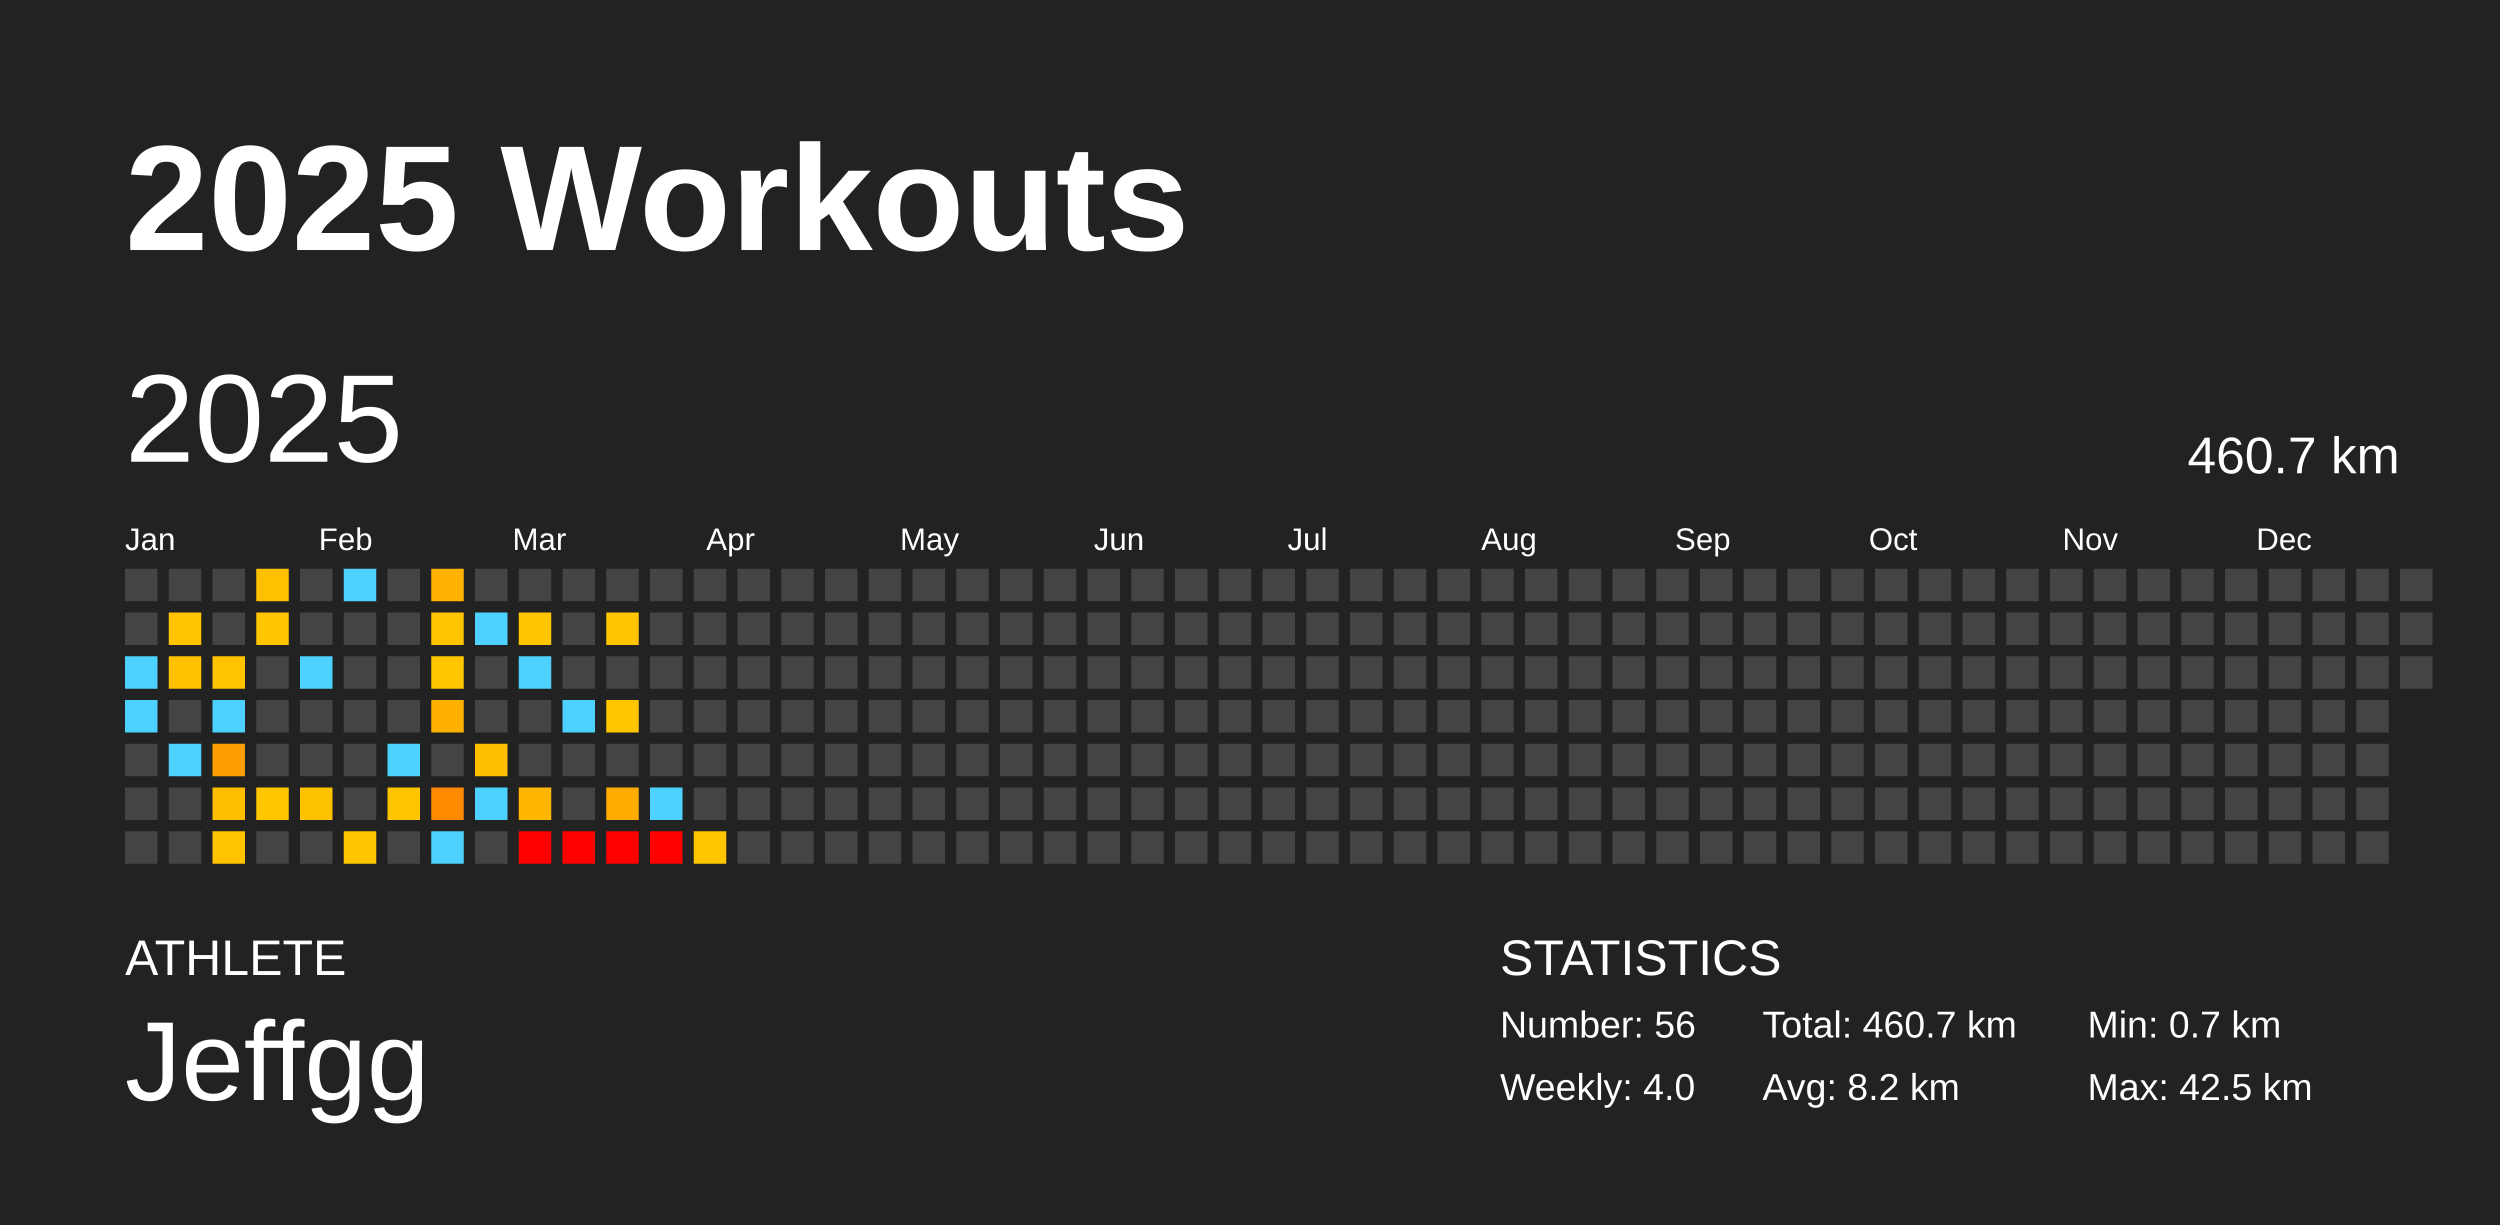
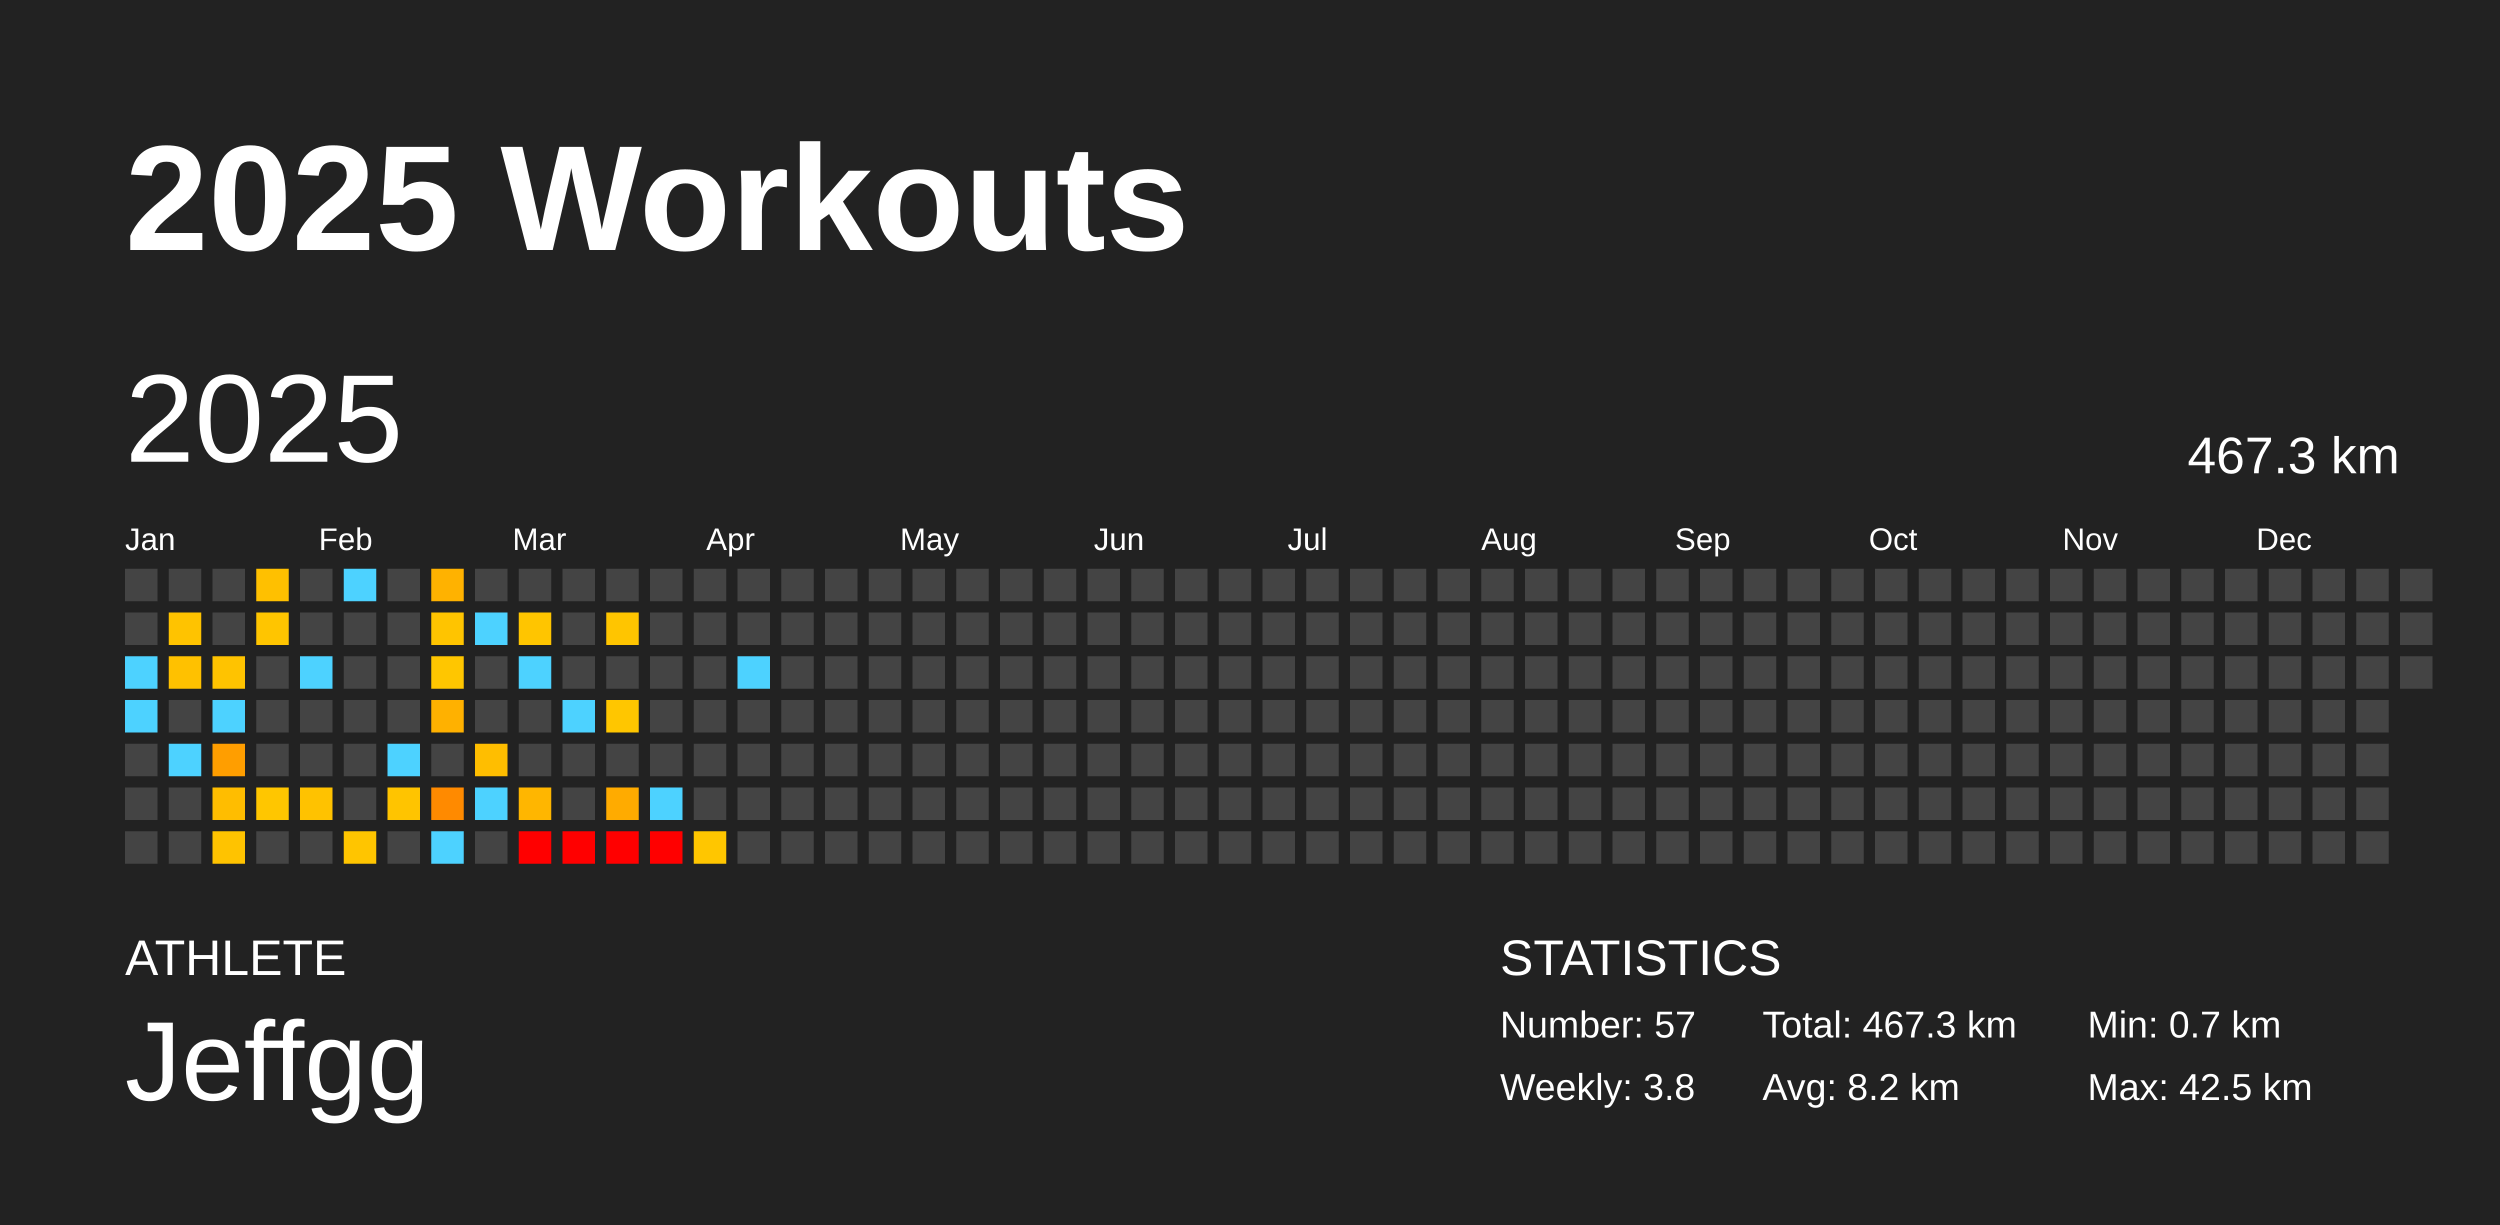
<svg xmlns="http://www.w3.org/2000/svg" baseProfile="full" height="98mm" version="1.1" viewBox="0,0,200,98" width="200mm">
  <defs />
  <rect fill="#222222" height="98" width="200" x="0" y="0" />
  <text fill="#FFFFFF" style="font-size:12px; font-family:Arial; font-weight:bold;" x="10" y="20">2025 Workouts</text>
  <text fill="#FFFFFF" style="font-size:4px; font-family:Arial" x="10" y="78">ATHLETE</text>
  <text fill="#FFFFFF" style="font-size:9px; font-family:Arial" x="10" y="88">Jeffgg</text>
  <text fill="#FFFFFF" style="font-size:4px; font-family:Arial" x="120" y="78">STATISTICS</text>
-   <text fill="#FFFFFF" style="font-size:3px; font-family:Arial" x="120" y="83">Number: 56</text>
-   <text fill="#FFFFFF" style="font-size:3px; font-family:Arial" x="120" y="88">Weekly: 4.0</text>
-   <text fill="#FFFFFF" style="font-size:3px; font-family:Arial" x="141" y="83">Total: 460.7 km</text>
+   <text fill="#FFFFFF" style="font-size:3px; font-family:Arial" x="120" y="83">Number: 57</text>
+   <text fill="#FFFFFF" style="font-size:3px; font-family:Arial" x="120" y="88">Weekly: 3.8</text>
+   <text fill="#FFFFFF" style="font-size:3px; font-family:Arial" x="141" y="83">Total: 467.3 km</text>
  <text fill="#FFFFFF" style="font-size:3px; font-family:Arial" x="141" y="88">Avg: 8.2 km</text>
  <text fill="#FFFFFF" style="font-size:3px; font-family:Arial" x="167" y="83">Min: 0.7 km</text>
  <text fill="#FFFFFF" style="font-size:3px; font-family:Arial" x="167" y="88">Max: 42.5 km</text>
  <text dominant-baseline="hanging" fill="#FFFFFF" style="font-size:10.0px; font-family:Arial;" x="10" y="30">2025</text>
-   <text dominant-baseline="hanging" fill="#FFFFFF" style="font-size:4.125px; font-family:Arial;" x="175" y="35">460.7 km</text>
+   <text dominant-baseline="hanging" fill="#FFFFFF" style="font-size:4.125px; font-family:Arial;" x="175" y="35">467.3 km</text>
  <text fill="#FFFFFF" style="font-size:2.5px; font-family:Arial" x="10.0" y="44">Jan</text>
  <text fill="#FFFFFF" style="font-size:2.5px; font-family:Arial" x="25.5" y="44">Feb</text>
  <text fill="#FFFFFF" style="font-size:2.5px; font-family:Arial" x="41.0" y="44">Mar</text>
  <text fill="#FFFFFF" style="font-size:2.5px; font-family:Arial" x="56.5" y="44">Apr</text>
  <text fill="#FFFFFF" style="font-size:2.5px; font-family:Arial" x="72.0" y="44">May</text>
  <text fill="#FFFFFF" style="font-size:2.5px; font-family:Arial" x="87.5" y="44">Jun</text>
  <text fill="#FFFFFF" style="font-size:2.5px; font-family:Arial" x="103.0" y="44">Jul</text>
  <text fill="#FFFFFF" style="font-size:2.5px; font-family:Arial" x="118.5" y="44">Aug</text>
  <text fill="#FFFFFF" style="font-size:2.5px; font-family:Arial" x="134.0" y="44">Sep</text>
  <text fill="#FFFFFF" style="font-size:2.5px; font-family:Arial" x="149.5" y="44">Oct</text>
  <text fill="#FFFFFF" style="font-size:2.5px; font-family:Arial" x="165.0" y="44">Nov</text>
  <text fill="#FFFFFF" style="font-size:2.5px; font-family:Arial" x="180.5" y="44">Dec</text>
  <rect fill="#444444" height="2.6" width="2.6" x="10.0" y="45.5" />
  <rect fill="#444444" height="2.6" width="2.6" x="10.0" y="49.0" />
  <rect fill="#4dd2ff" height="2.6" width="2.6" x="10.0" y="52.5" />
  <rect fill="#4dd2ff" height="2.6" width="2.6" x="10.0" y="56.0" />
  <rect fill="#444444" height="2.6" width="2.6" x="10.0" y="59.5" />
  <rect fill="#444444" height="2.6" width="2.6" x="10.0" y="63.0" />
  <rect fill="#444444" height="2.6" width="2.6" x="10.0" y="66.5" />
  <rect fill="#444444" height="2.6" width="2.6" x="13.5" y="45.5" />
  <rect fill="#ffc300" height="2.6" width="2.6" x="13.5" y="49.0" />
  <rect fill="#ffc100" height="2.6" width="2.6" x="13.5" y="52.5" />
  <rect fill="#444444" height="2.6" width="2.6" x="13.5" y="56.0" />
  <rect fill="#4dd2ff" height="2.6" width="2.6" x="13.5" y="59.5" />
  <rect fill="#444444" height="2.6" width="2.6" x="13.5" y="63.0" />
  <rect fill="#444444" height="2.6" width="2.6" x="13.5" y="66.5" />
  <rect fill="#444444" height="2.6" width="2.6" x="17.0" y="45.5" />
  <rect fill="#444444" height="2.6" width="2.6" x="17.0" y="49.0" />
  <rect fill="#ffc300" height="2.6" width="2.6" x="17.0" y="52.5" />
  <rect fill="#4dd2ff" height="2.6" width="2.6" x="17.0" y="56.0" />
  <rect fill="#ff9e00" height="2.6" width="2.6" x="17.0" y="59.5" />
  <rect fill="#ffbd00" height="2.6" width="2.6" x="17.0" y="63.0" />
  <rect fill="#ffc300" height="2.6" width="2.6" x="17.0" y="66.5" />
  <rect fill="#ffc000" height="2.6" width="2.6" x="20.5" y="45.5" />
  <rect fill="#ffc500" height="2.6" width="2.6" x="20.5" y="49.0" />
  <rect fill="#444444" height="2.6" width="2.6" x="20.5" y="52.5" />
  <rect fill="#444444" height="2.6" width="2.6" x="20.5" y="56.0" />
  <rect fill="#444444" height="2.6" width="2.6" x="20.5" y="59.5" />
  <rect fill="#ffc600" height="2.6" width="2.6" x="20.5" y="63.0" />
  <rect fill="#444444" height="2.6" width="2.6" x="20.5" y="66.5" />
  <rect fill="#444444" height="2.6" width="2.6" x="24.0" y="45.5" />
  <rect fill="#444444" height="2.6" width="2.6" x="24.0" y="49.0" />
  <rect fill="#4dd2ff" height="2.6" width="2.6" x="24.0" y="52.5" />
  <rect fill="#444444" height="2.6" width="2.6" x="24.0" y="56.0" />
  <rect fill="#444444" height="2.6" width="2.6" x="24.0" y="59.5" />
  <rect fill="#ffc200" height="2.6" width="2.6" x="24.0" y="63.0" />
  <rect fill="#444444" height="2.6" width="2.6" x="24.0" y="66.5" />
  <rect fill="#4dd2ff" height="2.6" width="2.6" x="27.5" y="45.5" />
  <rect fill="#444444" height="2.6" width="2.6" x="27.5" y="49.0" />
  <rect fill="#444444" height="2.6" width="2.6" x="27.5" y="52.5" />
  <rect fill="#444444" height="2.6" width="2.6" x="27.5" y="56.0" />
  <rect fill="#444444" height="2.6" width="2.6" x="27.5" y="59.5" />
  <rect fill="#444444" height="2.6" width="2.6" x="27.5" y="63.0" />
  <rect fill="#ffc500" height="2.6" width="2.6" x="27.5" y="66.5" />
  <rect fill="#444444" height="2.6" width="2.6" x="31.0" y="45.5" />
  <rect fill="#444444" height="2.6" width="2.6" x="31.0" y="49.0" />
  <rect fill="#444444" height="2.6" width="2.6" x="31.0" y="52.5" />
  <rect fill="#444444" height="2.6" width="2.6" x="31.0" y="56.0" />
  <rect fill="#4dd2ff" height="2.6" width="2.6" x="31.0" y="59.5" />
  <rect fill="#ffc400" height="2.6" width="2.6" x="31.0" y="63.0" />
  <rect fill="#444444" height="2.6" width="2.6" x="31.0" y="66.5" />
  <rect fill="#ffb200" height="2.6" width="2.6" x="34.5" y="45.5" />
  <rect fill="#ffc400" height="2.6" width="2.6" x="34.5" y="49.0" />
  <rect fill="#ffc600" height="2.6" width="2.6" x="34.5" y="52.5" />
  <rect fill="#ffb100" height="2.6" width="2.6" x="34.5" y="56.0" />
  <rect fill="#444444" height="2.6" width="2.6" x="34.5" y="59.5" />
  <rect fill="#ff8a00" height="2.6" width="2.6" x="34.5" y="63.0" />
  <rect fill="#4dd2ff" height="2.6" width="2.6" x="34.5" y="66.5" />
  <rect fill="#444444" height="2.6" width="2.6" x="38.0" y="45.5" />
  <rect fill="#4dd2ff" height="2.6" width="2.6" x="38.0" y="49.0" />
  <rect fill="#444444" height="2.6" width="2.6" x="38.0" y="52.5" />
  <rect fill="#444444" height="2.6" width="2.6" x="38.0" y="56.0" />
  <rect fill="#ffbe00" height="2.6" width="2.6" x="38.0" y="59.5" />
  <rect fill="#4dd2ff" height="2.6" width="2.6" x="38.0" y="63.0" />
  <rect fill="#444444" height="2.6" width="2.6" x="38.0" y="66.5" />
  <rect fill="#444444" height="2.6" width="2.6" x="41.5" y="45.5" />
  <rect fill="#ffc500" height="2.6" width="2.6" x="41.5" y="49.0" />
  <rect fill="#4dd2ff" height="2.6" width="2.6" x="41.5" y="52.5" />
  <rect fill="#444444" height="2.6" width="2.6" x="41.5" y="56.0" />
  <rect fill="#444444" height="2.6" width="2.6" x="41.5" y="59.5" />
  <rect fill="#ffb600" height="2.6" width="2.6" x="41.5" y="63.0" />
  <rect fill="red" height="2.6" width="2.6" x="41.5" y="66.5" />
  <rect fill="#444444" height="2.6" width="2.6" x="45.0" y="45.5" />
  <rect fill="#444444" height="2.6" width="2.6" x="45.0" y="49.0" />
  <rect fill="#444444" height="2.6" width="2.6" x="45.0" y="52.5" />
  <rect fill="#4dd2ff" height="2.6" width="2.6" x="45.0" y="56.0" />
  <rect fill="#444444" height="2.6" width="2.6" x="45.0" y="59.5" />
  <rect fill="#444444" height="2.6" width="2.6" x="45.0" y="63.0" />
  <rect fill="red" height="2.6" width="2.6" x="45.0" y="66.5" />
  <rect fill="#444444" height="2.6" width="2.6" x="48.5" y="45.5" />
  <rect fill="#ffc500" height="2.6" width="2.6" x="48.5" y="49.0" />
  <rect fill="#444444" height="2.6" width="2.6" x="48.5" y="52.5" />
  <rect fill="#ffc600" height="2.6" width="2.6" x="48.5" y="56.0" />
  <rect fill="#444444" height="2.6" width="2.6" x="48.5" y="59.5" />
  <rect fill="#ffab00" height="2.6" width="2.6" x="48.5" y="63.0" />
  <rect fill="red" height="2.6" width="2.6" x="48.5" y="66.5" />
  <rect fill="#444444" height="2.6" width="2.6" x="52.0" y="45.5" />
  <rect fill="#444444" height="2.6" width="2.6" x="52.0" y="49.0" />
  <rect fill="#444444" height="2.6" width="2.6" x="52.0" y="52.5" />
  <rect fill="#444444" height="2.6" width="2.6" x="52.0" y="56.0" />
  <rect fill="#444444" height="2.6" width="2.6" x="52.0" y="59.5" />
  <rect fill="#4dd2ff" height="2.6" width="2.6" x="52.0" y="63.0" />
  <rect fill="red" height="2.6" width="2.6" x="52.0" y="66.5" />
  <rect fill="#444444" height="2.6" width="2.6" x="55.5" y="45.5" />
  <rect fill="#444444" height="2.6" width="2.6" x="55.5" y="49.0" />
  <rect fill="#444444" height="2.6" width="2.6" x="55.5" y="52.5" />
  <rect fill="#444444" height="2.6" width="2.6" x="55.5" y="56.0" />
  <rect fill="#444444" height="2.6" width="2.6" x="55.5" y="59.5" />
  <rect fill="#444444" height="2.6" width="2.6" x="55.5" y="63.0" />
  <rect fill="#ffc600" height="2.6" width="2.6" x="55.5" y="66.5" />
  <rect fill="#444444" height="2.6" width="2.6" x="59.0" y="45.5" />
  <rect fill="#444444" height="2.6" width="2.6" x="59.0" y="49.0" />
-   <rect fill="#444444" height="2.6" width="2.6" x="59.0" y="52.5" />
+   <rect fill="#4dd2ff" height="2.6" width="2.6" x="59.0" y="52.5" />
  <rect fill="#444444" height="2.6" width="2.6" x="59.0" y="56.0" />
  <rect fill="#444444" height="2.6" width="2.6" x="59.0" y="59.5" />
  <rect fill="#444444" height="2.6" width="2.6" x="59.0" y="63.0" />
  <rect fill="#444444" height="2.6" width="2.6" x="59.0" y="66.5" />
  <rect fill="#444444" height="2.6" width="2.6" x="62.5" y="45.5" />
  <rect fill="#444444" height="2.6" width="2.6" x="62.5" y="49.0" />
  <rect fill="#444444" height="2.6" width="2.6" x="62.5" y="52.5" />
  <rect fill="#444444" height="2.6" width="2.6" x="62.5" y="56.0" />
  <rect fill="#444444" height="2.6" width="2.6" x="62.5" y="59.5" />
  <rect fill="#444444" height="2.6" width="2.6" x="62.5" y="63.0" />
  <rect fill="#444444" height="2.6" width="2.6" x="62.5" y="66.5" />
  <rect fill="#444444" height="2.6" width="2.6" x="66.0" y="45.5" />
  <rect fill="#444444" height="2.6" width="2.6" x="66.0" y="49.0" />
  <rect fill="#444444" height="2.6" width="2.6" x="66.0" y="52.5" />
  <rect fill="#444444" height="2.6" width="2.6" x="66.0" y="56.0" />
  <rect fill="#444444" height="2.6" width="2.6" x="66.0" y="59.5" />
  <rect fill="#444444" height="2.6" width="2.6" x="66.0" y="63.0" />
  <rect fill="#444444" height="2.6" width="2.6" x="66.0" y="66.5" />
  <rect fill="#444444" height="2.6" width="2.6" x="69.5" y="45.5" />
  <rect fill="#444444" height="2.6" width="2.6" x="69.5" y="49.0" />
  <rect fill="#444444" height="2.6" width="2.6" x="69.5" y="52.5" />
  <rect fill="#444444" height="2.6" width="2.6" x="69.5" y="56.0" />
  <rect fill="#444444" height="2.6" width="2.6" x="69.5" y="59.5" />
  <rect fill="#444444" height="2.6" width="2.6" x="69.5" y="63.0" />
  <rect fill="#444444" height="2.6" width="2.6" x="69.5" y="66.5" />
  <rect fill="#444444" height="2.6" width="2.6" x="73.0" y="45.5" />
  <rect fill="#444444" height="2.6" width="2.6" x="73.0" y="49.0" />
  <rect fill="#444444" height="2.6" width="2.6" x="73.0" y="52.5" />
  <rect fill="#444444" height="2.6" width="2.6" x="73.0" y="56.0" />
  <rect fill="#444444" height="2.6" width="2.6" x="73.0" y="59.5" />
  <rect fill="#444444" height="2.6" width="2.6" x="73.0" y="63.0" />
  <rect fill="#444444" height="2.6" width="2.6" x="73.0" y="66.5" />
  <rect fill="#444444" height="2.6" width="2.6" x="76.5" y="45.5" />
  <rect fill="#444444" height="2.6" width="2.6" x="76.5" y="49.0" />
  <rect fill="#444444" height="2.6" width="2.6" x="76.5" y="52.5" />
  <rect fill="#444444" height="2.6" width="2.6" x="76.5" y="56.0" />
  <rect fill="#444444" height="2.6" width="2.6" x="76.5" y="59.5" />
  <rect fill="#444444" height="2.6" width="2.6" x="76.5" y="63.0" />
  <rect fill="#444444" height="2.6" width="2.6" x="76.5" y="66.5" />
  <rect fill="#444444" height="2.6" width="2.6" x="80.0" y="45.5" />
  <rect fill="#444444" height="2.6" width="2.6" x="80.0" y="49.0" />
  <rect fill="#444444" height="2.6" width="2.6" x="80.0" y="52.5" />
  <rect fill="#444444" height="2.6" width="2.6" x="80.0" y="56.0" />
  <rect fill="#444444" height="2.6" width="2.6" x="80.0" y="59.5" />
  <rect fill="#444444" height="2.6" width="2.6" x="80.0" y="63.0" />
  <rect fill="#444444" height="2.6" width="2.6" x="80.0" y="66.5" />
  <rect fill="#444444" height="2.6" width="2.6" x="83.5" y="45.5" />
  <rect fill="#444444" height="2.6" width="2.6" x="83.5" y="49.0" />
  <rect fill="#444444" height="2.6" width="2.6" x="83.5" y="52.5" />
  <rect fill="#444444" height="2.6" width="2.6" x="83.5" y="56.0" />
  <rect fill="#444444" height="2.6" width="2.6" x="83.5" y="59.5" />
  <rect fill="#444444" height="2.6" width="2.6" x="83.5" y="63.0" />
  <rect fill="#444444" height="2.6" width="2.6" x="83.5" y="66.5" />
  <rect fill="#444444" height="2.6" width="2.6" x="87.0" y="45.5" />
  <rect fill="#444444" height="2.6" width="2.6" x="87.0" y="49.0" />
  <rect fill="#444444" height="2.6" width="2.6" x="87.0" y="52.5" />
  <rect fill="#444444" height="2.6" width="2.6" x="87.0" y="56.0" />
  <rect fill="#444444" height="2.6" width="2.6" x="87.0" y="59.5" />
  <rect fill="#444444" height="2.6" width="2.6" x="87.0" y="63.0" />
  <rect fill="#444444" height="2.6" width="2.6" x="87.0" y="66.5" />
  <rect fill="#444444" height="2.6" width="2.6" x="90.5" y="45.5" />
  <rect fill="#444444" height="2.6" width="2.6" x="90.5" y="49.0" />
  <rect fill="#444444" height="2.6" width="2.6" x="90.5" y="52.5" />
  <rect fill="#444444" height="2.6" width="2.6" x="90.5" y="56.0" />
  <rect fill="#444444" height="2.6" width="2.6" x="90.5" y="59.5" />
  <rect fill="#444444" height="2.6" width="2.6" x="90.5" y="63.0" />
  <rect fill="#444444" height="2.6" width="2.6" x="90.5" y="66.5" />
  <rect fill="#444444" height="2.6" width="2.6" x="94.0" y="45.5" />
  <rect fill="#444444" height="2.6" width="2.6" x="94.0" y="49.0" />
  <rect fill="#444444" height="2.6" width="2.6" x="94.0" y="52.5" />
  <rect fill="#444444" height="2.6" width="2.6" x="94.0" y="56.0" />
  <rect fill="#444444" height="2.6" width="2.6" x="94.0" y="59.5" />
  <rect fill="#444444" height="2.6" width="2.6" x="94.0" y="63.0" />
  <rect fill="#444444" height="2.6" width="2.6" x="94.0" y="66.5" />
  <rect fill="#444444" height="2.6" width="2.6" x="97.5" y="45.5" />
  <rect fill="#444444" height="2.6" width="2.6" x="97.5" y="49.0" />
  <rect fill="#444444" height="2.6" width="2.6" x="97.5" y="52.5" />
  <rect fill="#444444" height="2.6" width="2.6" x="97.5" y="56.0" />
  <rect fill="#444444" height="2.6" width="2.6" x="97.5" y="59.5" />
  <rect fill="#444444" height="2.6" width="2.6" x="97.5" y="63.0" />
  <rect fill="#444444" height="2.6" width="2.6" x="97.5" y="66.5" />
  <rect fill="#444444" height="2.6" width="2.6" x="101.0" y="45.5" />
  <rect fill="#444444" height="2.6" width="2.6" x="101.0" y="49.0" />
  <rect fill="#444444" height="2.6" width="2.6" x="101.0" y="52.5" />
  <rect fill="#444444" height="2.6" width="2.6" x="101.0" y="56.0" />
  <rect fill="#444444" height="2.6" width="2.6" x="101.0" y="59.5" />
  <rect fill="#444444" height="2.6" width="2.6" x="101.0" y="63.0" />
  <rect fill="#444444" height="2.6" width="2.6" x="101.0" y="66.5" />
  <rect fill="#444444" height="2.6" width="2.6" x="104.5" y="45.5" />
  <rect fill="#444444" height="2.6" width="2.6" x="104.5" y="49.0" />
  <rect fill="#444444" height="2.6" width="2.6" x="104.5" y="52.5" />
  <rect fill="#444444" height="2.6" width="2.6" x="104.5" y="56.0" />
  <rect fill="#444444" height="2.6" width="2.6" x="104.5" y="59.5" />
  <rect fill="#444444" height="2.6" width="2.6" x="104.5" y="63.0" />
  <rect fill="#444444" height="2.6" width="2.6" x="104.5" y="66.5" />
  <rect fill="#444444" height="2.6" width="2.6" x="108.0" y="45.5" />
  <rect fill="#444444" height="2.6" width="2.6" x="108.0" y="49.0" />
  <rect fill="#444444" height="2.6" width="2.6" x="108.0" y="52.5" />
  <rect fill="#444444" height="2.6" width="2.6" x="108.0" y="56.0" />
  <rect fill="#444444" height="2.6" width="2.6" x="108.0" y="59.5" />
  <rect fill="#444444" height="2.6" width="2.6" x="108.0" y="63.0" />
  <rect fill="#444444" height="2.6" width="2.6" x="108.0" y="66.5" />
  <rect fill="#444444" height="2.6" width="2.6" x="111.5" y="45.5" />
  <rect fill="#444444" height="2.6" width="2.6" x="111.5" y="49.0" />
  <rect fill="#444444" height="2.6" width="2.6" x="111.5" y="52.5" />
  <rect fill="#444444" height="2.6" width="2.6" x="111.5" y="56.0" />
  <rect fill="#444444" height="2.6" width="2.6" x="111.5" y="59.5" />
  <rect fill="#444444" height="2.6" width="2.6" x="111.5" y="63.0" />
  <rect fill="#444444" height="2.6" width="2.6" x="111.5" y="66.5" />
  <rect fill="#444444" height="2.6" width="2.6" x="115.0" y="45.5" />
  <rect fill="#444444" height="2.6" width="2.6" x="115.0" y="49.0" />
  <rect fill="#444444" height="2.6" width="2.6" x="115.0" y="52.5" />
  <rect fill="#444444" height="2.6" width="2.6" x="115.0" y="56.0" />
  <rect fill="#444444" height="2.6" width="2.6" x="115.0" y="59.5" />
  <rect fill="#444444" height="2.6" width="2.6" x="115.0" y="63.0" />
  <rect fill="#444444" height="2.6" width="2.6" x="115.0" y="66.5" />
  <rect fill="#444444" height="2.6" width="2.6" x="118.5" y="45.5" />
  <rect fill="#444444" height="2.6" width="2.6" x="118.5" y="49.0" />
  <rect fill="#444444" height="2.6" width="2.6" x="118.5" y="52.5" />
  <rect fill="#444444" height="2.6" width="2.6" x="118.5" y="56.0" />
  <rect fill="#444444" height="2.6" width="2.6" x="118.5" y="59.5" />
  <rect fill="#444444" height="2.6" width="2.6" x="118.5" y="63.0" />
  <rect fill="#444444" height="2.6" width="2.6" x="118.5" y="66.5" />
  <rect fill="#444444" height="2.6" width="2.6" x="122.0" y="45.5" />
  <rect fill="#444444" height="2.6" width="2.6" x="122.0" y="49.0" />
  <rect fill="#444444" height="2.6" width="2.6" x="122.0" y="52.5" />
  <rect fill="#444444" height="2.6" width="2.6" x="122.0" y="56.0" />
  <rect fill="#444444" height="2.6" width="2.6" x="122.0" y="59.5" />
  <rect fill="#444444" height="2.6" width="2.6" x="122.0" y="63.0" />
  <rect fill="#444444" height="2.6" width="2.6" x="122.0" y="66.5" />
  <rect fill="#444444" height="2.6" width="2.6" x="125.5" y="45.5" />
  <rect fill="#444444" height="2.6" width="2.6" x="125.5" y="49.0" />
  <rect fill="#444444" height="2.6" width="2.6" x="125.5" y="52.5" />
  <rect fill="#444444" height="2.6" width="2.6" x="125.5" y="56.0" />
  <rect fill="#444444" height="2.6" width="2.6" x="125.5" y="59.5" />
  <rect fill="#444444" height="2.6" width="2.6" x="125.5" y="63.0" />
  <rect fill="#444444" height="2.6" width="2.6" x="125.5" y="66.5" />
  <rect fill="#444444" height="2.6" width="2.6" x="129.0" y="45.5" />
  <rect fill="#444444" height="2.6" width="2.6" x="129.0" y="49.0" />
  <rect fill="#444444" height="2.6" width="2.6" x="129.0" y="52.5" />
  <rect fill="#444444" height="2.6" width="2.6" x="129.0" y="56.0" />
  <rect fill="#444444" height="2.6" width="2.6" x="129.0" y="59.5" />
  <rect fill="#444444" height="2.6" width="2.6" x="129.0" y="63.0" />
  <rect fill="#444444" height="2.6" width="2.6" x="129.0" y="66.5" />
  <rect fill="#444444" height="2.6" width="2.6" x="132.5" y="45.5" />
  <rect fill="#444444" height="2.6" width="2.6" x="132.5" y="49.0" />
  <rect fill="#444444" height="2.6" width="2.6" x="132.5" y="52.5" />
  <rect fill="#444444" height="2.6" width="2.6" x="132.5" y="56.0" />
  <rect fill="#444444" height="2.6" width="2.6" x="132.5" y="59.5" />
  <rect fill="#444444" height="2.6" width="2.6" x="132.5" y="63.0" />
  <rect fill="#444444" height="2.6" width="2.6" x="132.5" y="66.5" />
  <rect fill="#444444" height="2.6" width="2.6" x="136.0" y="45.5" />
  <rect fill="#444444" height="2.6" width="2.6" x="136.0" y="49.0" />
  <rect fill="#444444" height="2.6" width="2.6" x="136.0" y="52.5" />
  <rect fill="#444444" height="2.6" width="2.6" x="136.0" y="56.0" />
  <rect fill="#444444" height="2.6" width="2.6" x="136.0" y="59.5" />
  <rect fill="#444444" height="2.6" width="2.6" x="136.0" y="63.0" />
  <rect fill="#444444" height="2.6" width="2.6" x="136.0" y="66.5" />
  <rect fill="#444444" height="2.6" width="2.6" x="139.5" y="45.5" />
  <rect fill="#444444" height="2.6" width="2.6" x="139.5" y="49.0" />
  <rect fill="#444444" height="2.6" width="2.6" x="139.5" y="52.5" />
  <rect fill="#444444" height="2.6" width="2.6" x="139.5" y="56.0" />
  <rect fill="#444444" height="2.6" width="2.6" x="139.5" y="59.5" />
  <rect fill="#444444" height="2.6" width="2.6" x="139.5" y="63.0" />
  <rect fill="#444444" height="2.6" width="2.6" x="139.5" y="66.5" />
  <rect fill="#444444" height="2.6" width="2.6" x="143.0" y="45.5" />
  <rect fill="#444444" height="2.6" width="2.6" x="143.0" y="49.0" />
  <rect fill="#444444" height="2.6" width="2.6" x="143.0" y="52.5" />
  <rect fill="#444444" height="2.6" width="2.6" x="143.0" y="56.0" />
  <rect fill="#444444" height="2.6" width="2.6" x="143.0" y="59.5" />
  <rect fill="#444444" height="2.6" width="2.6" x="143.0" y="63.0" />
  <rect fill="#444444" height="2.6" width="2.6" x="143.0" y="66.5" />
  <rect fill="#444444" height="2.6" width="2.6" x="146.5" y="45.5" />
  <rect fill="#444444" height="2.6" width="2.6" x="146.5" y="49.0" />
  <rect fill="#444444" height="2.6" width="2.6" x="146.5" y="52.5" />
  <rect fill="#444444" height="2.6" width="2.6" x="146.5" y="56.0" />
  <rect fill="#444444" height="2.6" width="2.6" x="146.5" y="59.5" />
  <rect fill="#444444" height="2.6" width="2.6" x="146.5" y="63.0" />
  <rect fill="#444444" height="2.6" width="2.6" x="146.5" y="66.5" />
  <rect fill="#444444" height="2.6" width="2.6" x="150.0" y="45.5" />
  <rect fill="#444444" height="2.6" width="2.6" x="150.0" y="49.0" />
  <rect fill="#444444" height="2.6" width="2.6" x="150.0" y="52.5" />
  <rect fill="#444444" height="2.6" width="2.6" x="150.0" y="56.0" />
  <rect fill="#444444" height="2.6" width="2.6" x="150.0" y="59.5" />
  <rect fill="#444444" height="2.6" width="2.6" x="150.0" y="63.0" />
  <rect fill="#444444" height="2.6" width="2.6" x="150.0" y="66.5" />
  <rect fill="#444444" height="2.6" width="2.6" x="153.5" y="45.5" />
  <rect fill="#444444" height="2.6" width="2.6" x="153.5" y="49.0" />
  <rect fill="#444444" height="2.6" width="2.6" x="153.5" y="52.5" />
  <rect fill="#444444" height="2.6" width="2.6" x="153.5" y="56.0" />
  <rect fill="#444444" height="2.6" width="2.6" x="153.5" y="59.5" />
  <rect fill="#444444" height="2.6" width="2.6" x="153.5" y="63.0" />
  <rect fill="#444444" height="2.6" width="2.6" x="153.5" y="66.5" />
  <rect fill="#444444" height="2.6" width="2.6" x="157.0" y="45.5" />
  <rect fill="#444444" height="2.6" width="2.6" x="157.0" y="49.0" />
  <rect fill="#444444" height="2.6" width="2.6" x="157.0" y="52.5" />
  <rect fill="#444444" height="2.6" width="2.6" x="157.0" y="56.0" />
  <rect fill="#444444" height="2.6" width="2.6" x="157.0" y="59.5" />
  <rect fill="#444444" height="2.6" width="2.6" x="157.0" y="63.0" />
  <rect fill="#444444" height="2.6" width="2.6" x="157.0" y="66.5" />
  <rect fill="#444444" height="2.6" width="2.6" x="160.5" y="45.5" />
  <rect fill="#444444" height="2.6" width="2.6" x="160.5" y="49.0" />
  <rect fill="#444444" height="2.6" width="2.6" x="160.5" y="52.5" />
  <rect fill="#444444" height="2.6" width="2.6" x="160.5" y="56.0" />
  <rect fill="#444444" height="2.6" width="2.6" x="160.5" y="59.5" />
  <rect fill="#444444" height="2.6" width="2.6" x="160.5" y="63.0" />
  <rect fill="#444444" height="2.6" width="2.6" x="160.5" y="66.5" />
  <rect fill="#444444" height="2.6" width="2.6" x="164.0" y="45.5" />
  <rect fill="#444444" height="2.6" width="2.6" x="164.0" y="49.0" />
  <rect fill="#444444" height="2.6" width="2.6" x="164.0" y="52.5" />
  <rect fill="#444444" height="2.6" width="2.6" x="164.0" y="56.0" />
  <rect fill="#444444" height="2.6" width="2.6" x="164.0" y="59.5" />
  <rect fill="#444444" height="2.6" width="2.6" x="164.0" y="63.0" />
  <rect fill="#444444" height="2.6" width="2.6" x="164.0" y="66.5" />
  <rect fill="#444444" height="2.6" width="2.6" x="167.5" y="45.5" />
  <rect fill="#444444" height="2.6" width="2.6" x="167.5" y="49.0" />
  <rect fill="#444444" height="2.6" width="2.6" x="167.5" y="52.5" />
  <rect fill="#444444" height="2.6" width="2.6" x="167.5" y="56.0" />
  <rect fill="#444444" height="2.6" width="2.6" x="167.5" y="59.5" />
  <rect fill="#444444" height="2.6" width="2.6" x="167.5" y="63.0" />
  <rect fill="#444444" height="2.6" width="2.6" x="167.5" y="66.5" />
  <rect fill="#444444" height="2.6" width="2.6" x="171.0" y="45.5" />
  <rect fill="#444444" height="2.6" width="2.6" x="171.0" y="49.0" />
  <rect fill="#444444" height="2.6" width="2.6" x="171.0" y="52.5" />
  <rect fill="#444444" height="2.6" width="2.6" x="171.0" y="56.0" />
  <rect fill="#444444" height="2.6" width="2.6" x="171.0" y="59.5" />
  <rect fill="#444444" height="2.6" width="2.6" x="171.0" y="63.0" />
  <rect fill="#444444" height="2.6" width="2.6" x="171.0" y="66.5" />
  <rect fill="#444444" height="2.6" width="2.6" x="174.5" y="45.5" />
  <rect fill="#444444" height="2.6" width="2.6" x="174.5" y="49.0" />
  <rect fill="#444444" height="2.6" width="2.6" x="174.5" y="52.5" />
  <rect fill="#444444" height="2.6" width="2.6" x="174.5" y="56.0" />
  <rect fill="#444444" height="2.6" width="2.6" x="174.5" y="59.5" />
  <rect fill="#444444" height="2.6" width="2.6" x="174.5" y="63.0" />
  <rect fill="#444444" height="2.6" width="2.6" x="174.5" y="66.5" />
  <rect fill="#444444" height="2.6" width="2.6" x="178.0" y="45.5" />
  <rect fill="#444444" height="2.6" width="2.6" x="178.0" y="49.0" />
  <rect fill="#444444" height="2.6" width="2.6" x="178.0" y="52.5" />
  <rect fill="#444444" height="2.6" width="2.6" x="178.0" y="56.0" />
  <rect fill="#444444" height="2.6" width="2.6" x="178.0" y="59.5" />
  <rect fill="#444444" height="2.6" width="2.6" x="178.0" y="63.0" />
  <rect fill="#444444" height="2.6" width="2.6" x="178.0" y="66.5" />
  <rect fill="#444444" height="2.6" width="2.6" x="181.5" y="45.5" />
  <rect fill="#444444" height="2.6" width="2.6" x="181.5" y="49.0" />
  <rect fill="#444444" height="2.6" width="2.6" x="181.5" y="52.5" />
  <rect fill="#444444" height="2.6" width="2.6" x="181.5" y="56.0" />
  <rect fill="#444444" height="2.6" width="2.6" x="181.5" y="59.5" />
  <rect fill="#444444" height="2.6" width="2.6" x="181.5" y="63.0" />
  <rect fill="#444444" height="2.6" width="2.6" x="181.5" y="66.5" />
  <rect fill="#444444" height="2.6" width="2.6" x="185.0" y="45.5" />
  <rect fill="#444444" height="2.6" width="2.6" x="185.0" y="49.0" />
  <rect fill="#444444" height="2.6" width="2.6" x="185.0" y="52.5" />
  <rect fill="#444444" height="2.6" width="2.6" x="185.0" y="56.0" />
  <rect fill="#444444" height="2.6" width="2.6" x="185.0" y="59.5" />
  <rect fill="#444444" height="2.6" width="2.6" x="185.0" y="63.0" />
  <rect fill="#444444" height="2.6" width="2.6" x="185.0" y="66.5" />
  <rect fill="#444444" height="2.6" width="2.6" x="188.5" y="45.5" />
  <rect fill="#444444" height="2.6" width="2.6" x="188.5" y="49.0" />
  <rect fill="#444444" height="2.6" width="2.6" x="188.5" y="52.5" />
  <rect fill="#444444" height="2.6" width="2.6" x="188.5" y="56.0" />
  <rect fill="#444444" height="2.6" width="2.6" x="188.5" y="59.5" />
  <rect fill="#444444" height="2.6" width="2.6" x="188.5" y="63.0" />
  <rect fill="#444444" height="2.6" width="2.6" x="188.5" y="66.5" />
  <rect fill="#444444" height="2.6" width="2.6" x="192.0" y="45.5" />
  <rect fill="#444444" height="2.6" width="2.6" x="192.0" y="49.0" />
  <rect fill="#444444" height="2.6" width="2.6" x="192.0" y="52.5" />
</svg>
